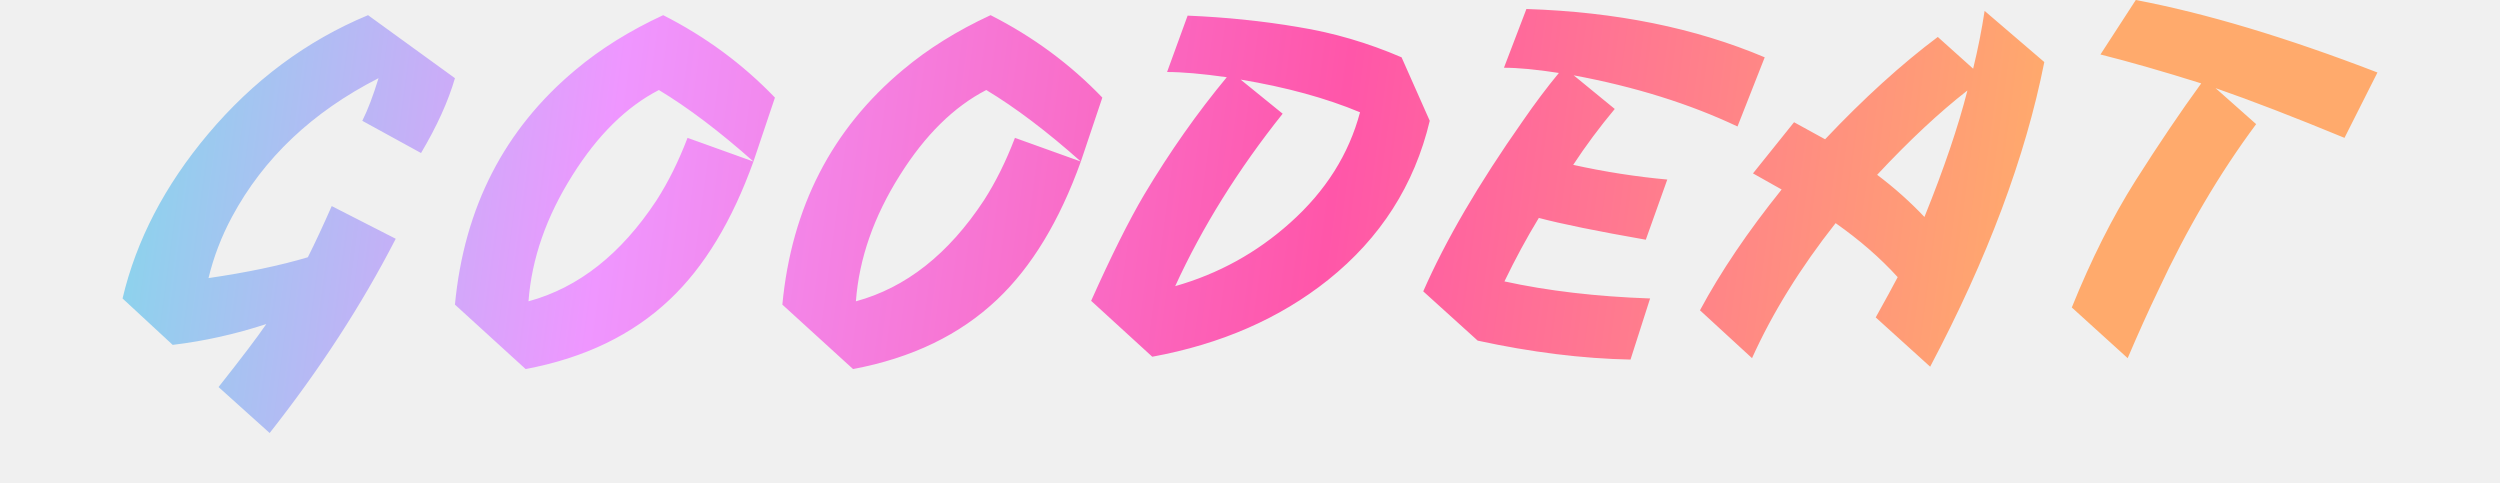
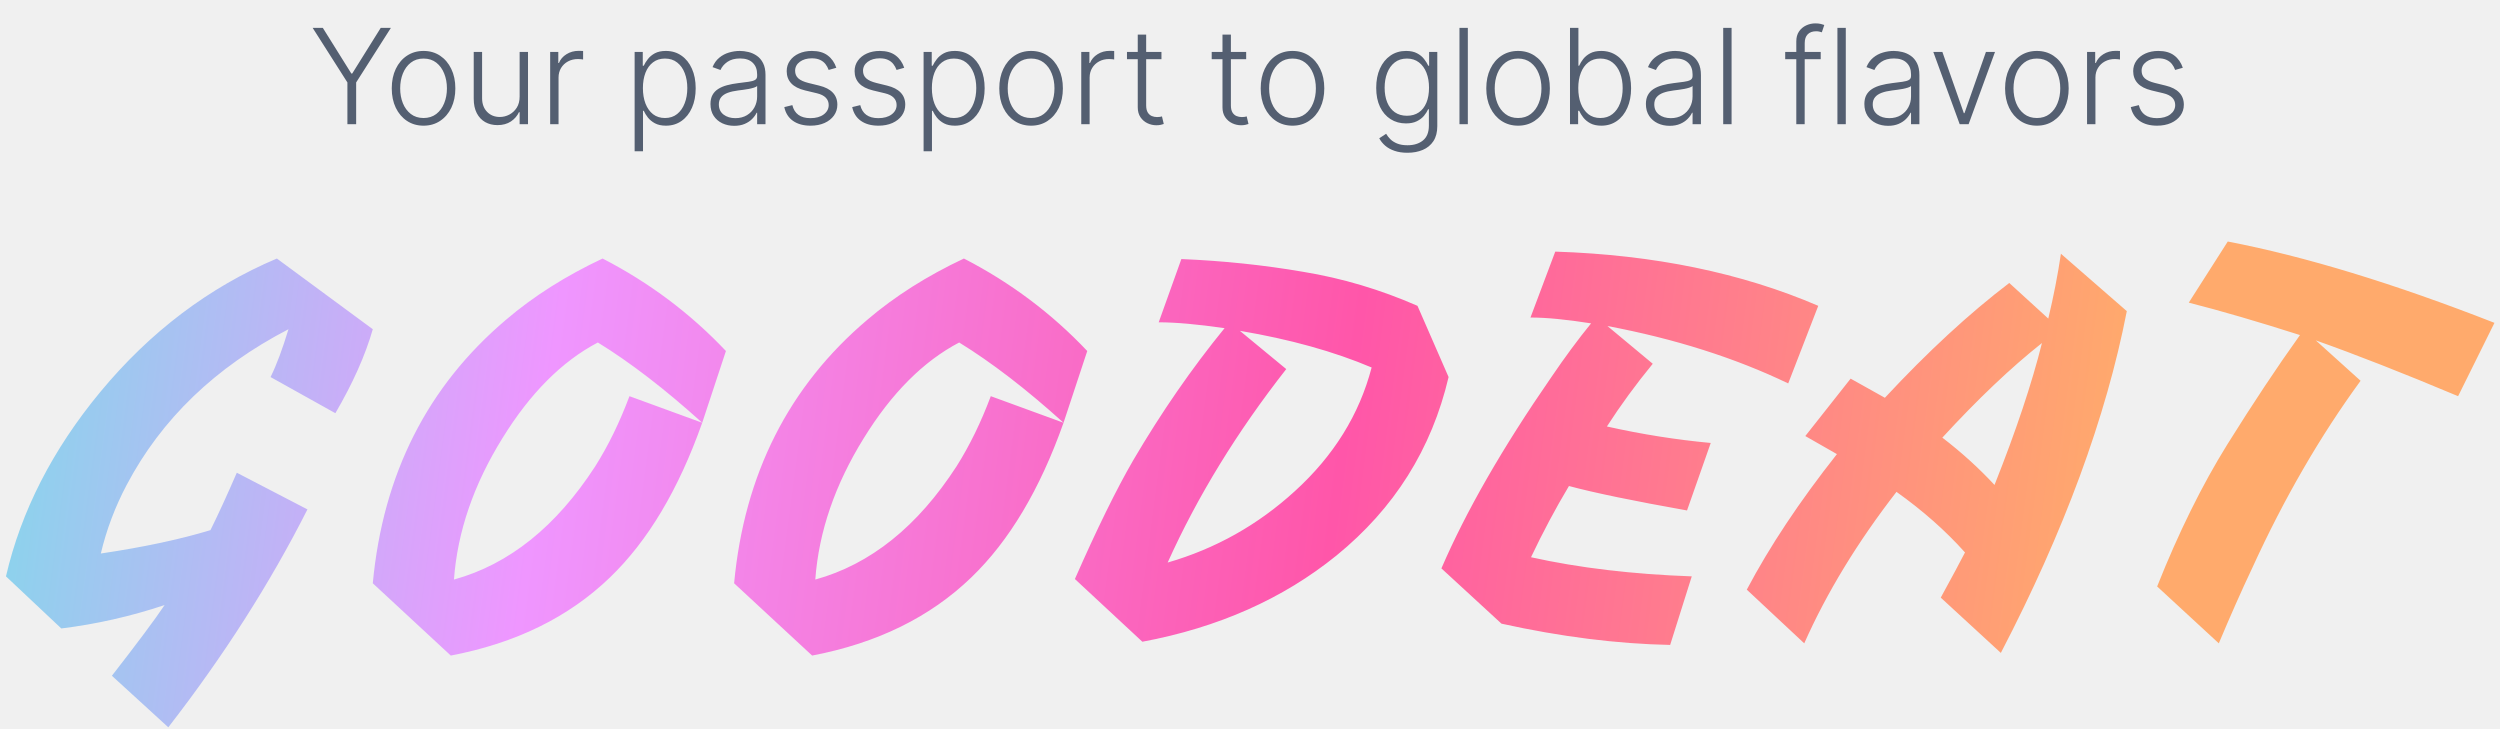
- <svg xmlns="http://www.w3.org/2000/svg" width="306" height="59" viewBox="0 0 306 59" fill="none">
-   <path d="M15 36.532C16.676 29.419 20.164 22.712 25.464 16.41C30.998 9.838 37.525 4.987 45.047 1.856L55.686 9.568C54.867 12.39 53.484 15.444 51.535 18.73L44.345 14.787C45.008 13.472 45.67 11.733 46.333 9.568C38.227 13.704 32.245 19.368 28.387 26.558C27.101 28.955 26.146 31.448 25.522 34.038C30.277 33.343 34.33 32.492 37.681 31.487C38.539 29.786 39.513 27.698 40.604 25.224L48.437 29.225C44.306 37.266 39.162 45.191 33.005 53L26.75 47.375C29.595 43.78 31.543 41.209 32.596 39.663C28.815 40.9 24.996 41.751 21.138 42.214L15 36.532ZM92.221 19.773C88.09 16.101 84.232 13.182 80.647 11.018C76.671 13.066 73.144 16.546 70.066 21.455C66.87 26.519 65.078 31.661 64.688 36.88C70.806 35.217 76.028 31.1 80.354 24.528C81.796 22.286 83.063 19.735 84.154 16.874L92.221 19.773C89.61 27.041 86.2 32.666 81.991 36.648C77.431 40.977 71.547 43.819 64.337 45.172L55.685 37.286C56.816 25.379 61.745 15.792 70.475 8.524C73.515 5.973 77.081 3.75 81.173 1.856C86.356 4.484 90.915 7.848 94.852 11.945L92.221 19.773ZM132.295 19.773C128.165 16.101 124.307 13.182 120.721 11.018C116.746 13.066 113.22 16.546 110.14 21.455C106.945 26.519 105.153 31.661 104.762 36.88C110.881 35.217 116.103 31.1 120.429 24.528C121.871 22.286 123.138 19.735 124.228 16.874L132.295 19.773C129.685 27.041 126.274 32.666 122.066 36.648C117.506 40.977 111.622 43.819 104.412 45.172L95.76 37.286C96.89 25.379 101.821 15.792 110.55 8.524C113.589 5.973 117.155 3.75 121.247 1.856C126.431 4.484 130.99 7.848 134.926 11.945L132.295 19.773ZM133.555 36.822C136.011 31.332 138.174 27.003 140.044 23.833C143.161 18.614 146.533 13.82 150.157 9.452C147.156 9.027 144.721 8.814 142.85 8.814L145.364 1.914C150.04 2.107 154.541 2.571 158.867 3.305C163.193 4.001 167.421 5.238 171.552 7.016L175.001 14.787C173.131 22.634 168.98 29.129 162.55 34.27C156.626 38.986 149.456 42.118 141.038 43.664L133.555 36.822ZM143.844 35.024C149.144 33.516 153.84 30.926 157.932 27.254C162.258 23.388 165.102 18.884 166.467 13.743C162.296 12.003 157.425 10.67 151.852 9.742L156.997 13.917C151.54 20.759 147.156 27.795 143.844 35.024ZM184.143 34.444C189.442 35.604 195.386 36.3 201.972 36.532L199.575 44.012C193.691 43.896 187.455 43.123 180.869 41.693L174.205 35.662C176.933 29.438 180.986 22.499 186.364 14.845C187.884 12.641 189.365 10.67 190.807 8.93C188.079 8.505 185.838 8.292 184.084 8.292L186.832 1.102C197.783 1.45 207.506 3.421 216.002 7.016L212.67 15.482C206.785 12.699 200.101 10.612 192.619 9.22L197.646 13.337C195.776 15.579 194.08 17.86 192.56 20.179C196.419 21.03 200.257 21.629 204.076 21.977L201.446 29.341C195.483 28.298 191.119 27.408 188.352 26.674C186.87 29.109 185.467 31.7 184.143 34.444ZM224.678 27.312C220.352 32.801 216.942 38.31 214.448 43.838L208.076 37.981C210.609 33.265 213.941 28.336 218.072 23.195L214.565 21.223L219.592 14.961L223.392 17.048C228.146 12.023 232.745 7.848 237.187 4.523L241.513 8.408C242.098 6.011 242.565 3.653 242.916 1.334L250.223 7.596C247.924 19.194 243.267 31.622 236.252 44.882L229.588 38.851C230.835 36.609 231.732 34.966 232.277 33.922C230.134 31.564 227.6 29.361 224.678 27.312ZM229.763 21.397C231.868 22.982 233.797 24.702 235.551 26.558C237.928 20.682 239.682 15.521 240.812 11.075C237.383 13.743 233.7 17.183 229.763 21.397ZM253.588 37.633C255.965 31.758 258.557 26.597 261.362 22.151C264.207 17.667 266.896 13.685 269.429 10.206C264.753 8.737 260.641 7.558 257.095 6.668L261.421 0C269.994 1.624 279.854 4.581 291 8.872L286.966 16.874C280.887 14.361 275.626 12.332 271.183 10.786L276.152 15.193C271.67 21.223 267.676 28.008 264.168 35.546C262.96 38.059 261.713 40.823 260.427 43.838L253.588 37.633Z" fill="url(#paint0_linear_292_5817)" />
+ <svg xmlns="http://www.w3.org/2000/svg" width="302" height="88" viewBox="0 0 302 88" fill="none">
+   <path d="M37.767 3.364H38.994L42.443 8.886H42.545L45.994 3.364H47.222L43.023 9.96V15H41.966V9.96L37.767 3.364ZM51.165 15.182C50.411 15.182 49.744 14.991 49.165 14.608C48.589 14.225 48.138 13.697 47.812 13.023C47.487 12.345 47.324 11.562 47.324 10.676C47.324 9.782 47.487 8.996 47.812 8.318C48.138 7.636 48.589 7.106 49.165 6.727C49.744 6.345 50.411 6.153 51.165 6.153C51.919 6.153 52.583 6.345 53.159 6.727C53.735 7.11 54.186 7.64 54.511 8.318C54.841 8.996 55.006 9.782 55.006 10.676C55.006 11.562 54.843 12.345 54.517 13.023C54.191 13.697 53.739 14.225 53.159 14.608C52.583 14.991 51.919 15.182 51.165 15.182ZM51.165 14.256C51.771 14.256 52.284 14.093 52.705 13.767C53.125 13.441 53.443 13.008 53.659 12.466C53.879 11.924 53.989 11.328 53.989 10.676C53.989 10.025 53.879 9.426 53.659 8.881C53.443 8.335 53.125 7.898 52.705 7.568C52.284 7.239 51.771 7.074 51.165 7.074C50.562 7.074 50.049 7.239 49.625 7.568C49.205 7.898 48.885 8.335 48.665 8.881C48.449 9.426 48.341 10.025 48.341 10.676C48.341 11.328 48.449 11.924 48.665 12.466C48.885 13.008 49.205 13.441 49.625 13.767C50.045 14.093 50.559 14.256 51.165 14.256ZM62.771 11.665V6.273H63.783V15H62.771V13.551H62.692C62.487 13.998 62.163 14.371 61.72 14.671C61.277 14.966 60.735 15.114 60.095 15.114C59.538 15.114 59.044 14.992 58.612 14.75C58.18 14.504 57.841 14.144 57.595 13.671C57.349 13.197 57.226 12.616 57.226 11.926V6.273H58.237V11.864C58.237 12.546 58.438 13.095 58.84 13.511C59.241 13.924 59.756 14.131 60.385 14.131C60.779 14.131 61.158 14.036 61.521 13.847C61.885 13.657 62.184 13.381 62.419 13.017C62.654 12.65 62.771 12.199 62.771 11.665ZM66.46 15V6.273H67.443V7.614H67.517C67.691 7.174 67.994 6.82 68.426 6.551C68.862 6.278 69.354 6.142 69.903 6.142C69.987 6.142 70.079 6.144 70.182 6.148C70.284 6.152 70.369 6.155 70.438 6.159V7.188C70.392 7.18 70.312 7.169 70.199 7.153C70.085 7.138 69.962 7.131 69.829 7.131C69.375 7.131 68.97 7.227 68.614 7.42C68.261 7.61 67.983 7.873 67.778 8.21C67.574 8.547 67.472 8.932 67.472 9.364V15H66.46ZM76.663 18.273V6.273H77.646V7.938H77.766C77.887 7.676 78.053 7.409 78.266 7.136C78.478 6.86 78.758 6.627 79.106 6.438C79.459 6.248 79.902 6.153 80.436 6.153C81.156 6.153 81.785 6.343 82.322 6.722C82.864 7.097 83.285 7.623 83.584 8.301C83.887 8.975 84.038 9.761 84.038 10.659C84.038 11.561 83.887 12.35 83.584 13.028C83.285 13.706 82.864 14.235 82.322 14.614C81.785 14.992 81.16 15.182 80.447 15.182C79.921 15.182 79.48 15.087 79.124 14.898C78.771 14.708 78.485 14.475 78.266 14.199C78.05 13.919 77.883 13.646 77.766 13.381H77.675V18.273H76.663ZM77.663 10.642C77.663 11.347 77.767 11.972 77.976 12.517C78.188 13.059 78.491 13.485 78.885 13.796C79.283 14.102 79.764 14.256 80.328 14.256C80.908 14.256 81.396 14.097 81.794 13.778C82.195 13.456 82.501 13.023 82.709 12.477C82.921 11.932 83.027 11.32 83.027 10.642C83.027 9.972 82.923 9.367 82.715 8.83C82.51 8.292 82.207 7.866 81.805 7.551C81.404 7.233 80.912 7.074 80.328 7.074C79.76 7.074 79.277 7.227 78.879 7.534C78.481 7.837 78.178 8.258 77.97 8.795C77.766 9.33 77.663 9.945 77.663 10.642ZM88.695 15.199C88.168 15.199 87.687 15.097 87.251 14.892C86.816 14.684 86.469 14.384 86.212 13.994C85.954 13.6 85.825 13.123 85.825 12.562C85.825 12.131 85.907 11.767 86.07 11.472C86.233 11.176 86.463 10.934 86.763 10.744C87.062 10.555 87.416 10.405 87.825 10.296C88.234 10.186 88.685 10.1 89.178 10.04C89.666 9.979 90.079 9.926 90.416 9.881C90.757 9.835 91.017 9.763 91.195 9.665C91.373 9.566 91.462 9.407 91.462 9.188V8.983C91.462 8.388 91.284 7.92 90.928 7.58C90.575 7.235 90.068 7.062 89.405 7.062C88.776 7.062 88.263 7.201 87.865 7.477C87.471 7.754 87.195 8.08 87.035 8.455L86.075 8.108C86.272 7.631 86.545 7.25 86.894 6.966C87.242 6.678 87.632 6.472 88.064 6.347C88.496 6.218 88.933 6.153 89.376 6.153C89.71 6.153 90.056 6.197 90.416 6.284C90.78 6.371 91.117 6.523 91.428 6.739C91.738 6.951 91.99 7.248 92.183 7.631C92.376 8.009 92.473 8.491 92.473 9.074V15H91.462V13.619H91.399C91.278 13.877 91.098 14.127 90.859 14.369C90.621 14.612 90.322 14.811 89.962 14.966C89.602 15.121 89.18 15.199 88.695 15.199ZM88.831 14.273C89.369 14.273 89.835 14.153 90.229 13.915C90.623 13.676 90.926 13.36 91.138 12.966C91.354 12.568 91.462 12.131 91.462 11.653V10.392C91.386 10.464 91.259 10.528 91.081 10.585C90.907 10.642 90.704 10.693 90.473 10.739C90.246 10.78 90.019 10.816 89.791 10.847C89.564 10.877 89.359 10.903 89.178 10.926C88.685 10.987 88.265 11.081 87.916 11.21C87.568 11.339 87.301 11.517 87.115 11.744C86.93 11.968 86.837 12.256 86.837 12.608C86.837 13.138 87.026 13.549 87.405 13.841C87.784 14.129 88.259 14.273 88.831 14.273ZM101.027 8.188L100.101 8.449C100.01 8.188 99.881 7.951 99.715 7.739C99.548 7.527 99.33 7.358 99.061 7.233C98.796 7.108 98.466 7.045 98.072 7.045C97.481 7.045 96.997 7.186 96.618 7.466C96.239 7.746 96.05 8.108 96.05 8.551C96.05 8.926 96.178 9.231 96.436 9.466C96.697 9.697 97.099 9.881 97.641 10.017L98.959 10.341C99.69 10.519 100.237 10.801 100.601 11.188C100.968 11.574 101.152 12.059 101.152 12.642C101.152 13.134 101.016 13.572 100.743 13.954C100.47 14.337 100.089 14.638 99.601 14.858C99.116 15.074 98.553 15.182 97.913 15.182C97.061 15.182 96.358 14.991 95.805 14.608C95.252 14.222 94.898 13.665 94.743 12.938L95.715 12.699C95.84 13.218 96.084 13.61 96.447 13.875C96.815 14.14 97.298 14.273 97.896 14.273C98.567 14.273 99.103 14.123 99.504 13.824C99.906 13.521 100.107 13.142 100.107 12.688C100.107 12.335 99.989 12.04 99.754 11.801C99.519 11.559 99.163 11.381 98.686 11.267L97.26 10.926C96.502 10.744 95.942 10.456 95.578 10.062C95.215 9.669 95.033 9.18 95.033 8.597C95.033 8.116 95.163 7.693 95.425 7.33C95.686 6.962 96.046 6.674 96.504 6.466C96.963 6.258 97.485 6.153 98.072 6.153C98.872 6.153 99.51 6.335 99.987 6.699C100.468 7.059 100.815 7.555 101.027 8.188ZM109.23 8.188L108.304 8.449C108.213 8.188 108.084 7.951 107.918 7.739C107.751 7.527 107.533 7.358 107.264 7.233C106.999 7.108 106.67 7.045 106.276 7.045C105.685 7.045 105.2 7.186 104.821 7.466C104.442 7.746 104.253 8.108 104.253 8.551C104.253 8.926 104.382 9.231 104.639 9.466C104.901 9.697 105.302 9.881 105.844 10.017L107.162 10.341C107.893 10.519 108.44 10.801 108.804 11.188C109.171 11.574 109.355 12.059 109.355 12.642C109.355 13.134 109.219 13.572 108.946 13.954C108.673 14.337 108.293 14.638 107.804 14.858C107.319 15.074 106.757 15.182 106.116 15.182C105.264 15.182 104.562 14.991 104.009 14.608C103.455 14.222 103.101 13.665 102.946 12.938L103.918 12.699C104.043 13.218 104.287 13.61 104.651 13.875C105.018 14.14 105.501 14.273 106.099 14.273C106.77 14.273 107.306 14.123 107.707 13.824C108.109 13.521 108.31 13.142 108.31 12.688C108.31 12.335 108.192 12.04 107.957 11.801C107.723 11.559 107.366 11.381 106.889 11.267L105.463 10.926C104.705 10.744 104.145 10.456 103.781 10.062C103.418 9.669 103.236 9.18 103.236 8.597C103.236 8.116 103.366 7.693 103.628 7.33C103.889 6.962 104.249 6.674 104.707 6.466C105.166 6.258 105.688 6.153 106.276 6.153C107.075 6.153 107.713 6.335 108.19 6.699C108.671 7.059 109.018 7.555 109.23 8.188ZM111.57 18.273V6.273H112.553V7.938H112.672C112.793 7.676 112.96 7.409 113.172 7.136C113.384 6.86 113.664 6.627 114.013 6.438C114.365 6.248 114.808 6.153 115.342 6.153C116.062 6.153 116.691 6.343 117.229 6.722C117.77 7.097 118.191 7.623 118.49 8.301C118.793 8.975 118.945 9.761 118.945 10.659C118.945 11.561 118.793 12.35 118.49 13.028C118.191 13.706 117.77 14.235 117.229 14.614C116.691 14.992 116.066 15.182 115.354 15.182C114.827 15.182 114.386 15.087 114.03 14.898C113.678 14.708 113.392 14.475 113.172 14.199C112.956 13.919 112.789 13.646 112.672 13.381H112.581V18.273H111.57ZM112.57 10.642C112.57 11.347 112.674 11.972 112.882 12.517C113.094 13.059 113.397 13.485 113.791 13.796C114.189 14.102 114.67 14.256 115.234 14.256C115.814 14.256 116.303 14.097 116.7 13.778C117.102 13.456 117.407 13.023 117.615 12.477C117.827 11.932 117.933 11.32 117.933 10.642C117.933 9.972 117.829 9.367 117.621 8.83C117.416 8.292 117.113 7.866 116.712 7.551C116.31 7.233 115.818 7.074 115.234 7.074C114.666 7.074 114.183 7.227 113.786 7.534C113.388 7.837 113.085 8.258 112.876 8.795C112.672 9.33 112.57 9.945 112.57 10.642ZM124.555 15.182C123.802 15.182 123.135 14.991 122.555 14.608C121.98 14.225 121.529 13.697 121.203 13.023C120.877 12.345 120.714 11.562 120.714 10.676C120.714 9.782 120.877 8.996 121.203 8.318C121.529 7.636 121.98 7.106 122.555 6.727C123.135 6.345 123.802 6.153 124.555 6.153C125.309 6.153 125.974 6.345 126.55 6.727C127.125 7.11 127.576 7.64 127.902 8.318C128.232 8.996 128.396 9.782 128.396 10.676C128.396 11.562 128.233 12.345 127.908 13.023C127.582 13.697 127.129 14.225 126.55 14.608C125.974 14.991 125.309 15.182 124.555 15.182ZM124.555 14.256C125.161 14.256 125.675 14.093 126.095 13.767C126.516 13.441 126.834 13.008 127.05 12.466C127.269 11.924 127.379 11.328 127.379 10.676C127.379 10.025 127.269 9.426 127.05 8.881C126.834 8.335 126.516 7.898 126.095 7.568C125.675 7.239 125.161 7.074 124.555 7.074C123.953 7.074 123.44 7.239 123.016 7.568C122.595 7.898 122.275 8.335 122.055 8.881C121.839 9.426 121.732 10.025 121.732 10.676C121.732 11.328 121.839 11.924 122.055 12.466C122.275 13.008 122.595 13.441 123.016 13.767C123.436 14.093 123.949 14.256 124.555 14.256ZM130.616 15V6.273H131.599V7.614H131.673C131.848 7.174 132.151 6.82 132.582 6.551C133.018 6.278 133.51 6.142 134.06 6.142C134.143 6.142 134.236 6.144 134.338 6.148C134.44 6.152 134.526 6.155 134.594 6.159V7.188C134.548 7.18 134.469 7.169 134.355 7.153C134.241 7.138 134.118 7.131 133.986 7.131C133.531 7.131 133.126 7.227 132.77 7.42C132.418 7.61 132.139 7.873 131.935 8.21C131.73 8.547 131.628 8.932 131.628 9.364V15H130.616ZM140.304 6.273V7.153H136.139V6.273H140.304ZM137.44 4.182H138.457V12.722C138.457 13.085 138.52 13.371 138.645 13.579C138.77 13.784 138.933 13.93 139.134 14.017C139.334 14.1 139.548 14.142 139.776 14.142C139.908 14.142 140.022 14.134 140.116 14.119C140.211 14.1 140.295 14.081 140.366 14.062L140.582 14.977C140.484 15.015 140.363 15.049 140.219 15.079C140.075 15.114 139.897 15.131 139.685 15.131C139.313 15.131 138.955 15.049 138.611 14.886C138.27 14.723 137.99 14.481 137.77 14.159C137.55 13.837 137.44 13.438 137.44 12.96V4.182ZM150.538 6.273V7.153H146.374V6.273H150.538ZM147.675 4.182H148.692V12.722C148.692 13.085 148.754 13.371 148.879 13.579C149.004 13.784 149.167 13.93 149.368 14.017C149.569 14.1 149.783 14.142 150.01 14.142C150.143 14.142 150.256 14.134 150.351 14.119C150.446 14.1 150.529 14.081 150.601 14.062L150.817 14.977C150.718 15.015 150.597 15.049 150.453 15.079C150.309 15.114 150.131 15.131 149.919 15.131C149.548 15.131 149.19 15.049 148.845 14.886C148.504 14.723 148.224 14.481 148.004 14.159C147.785 13.837 147.675 13.438 147.675 12.96V4.182ZM156.134 15.182C155.38 15.182 154.713 14.991 154.134 14.608C153.558 14.225 153.107 13.697 152.781 13.023C152.455 12.345 152.293 11.562 152.293 10.676C152.293 9.782 152.455 8.996 152.781 8.318C153.107 7.636 153.558 7.106 154.134 6.727C154.713 6.345 155.38 6.153 156.134 6.153C156.887 6.153 157.552 6.345 158.128 6.727C158.704 7.11 159.154 7.64 159.48 8.318C159.81 8.996 159.974 9.782 159.974 10.676C159.974 11.562 159.812 12.345 159.486 13.023C159.16 13.697 158.707 14.225 158.128 14.608C157.552 14.991 156.887 15.182 156.134 15.182ZM156.134 14.256C156.74 14.256 157.253 14.093 157.673 13.767C158.094 13.441 158.412 13.008 158.628 12.466C158.848 11.924 158.957 11.328 158.957 10.676C158.957 10.025 158.848 9.426 158.628 8.881C158.412 8.335 158.094 7.898 157.673 7.568C157.253 7.239 156.74 7.074 156.134 7.074C155.531 7.074 155.018 7.239 154.594 7.568C154.173 7.898 153.853 8.335 153.634 8.881C153.418 9.426 153.31 10.025 153.31 10.676C153.31 11.328 153.418 11.924 153.634 12.466C153.853 13.008 154.173 13.441 154.594 13.767C155.014 14.093 155.527 14.256 156.134 14.256ZM170.024 18.454C169.429 18.454 168.909 18.377 168.462 18.222C168.015 18.07 167.638 17.862 167.331 17.597C167.024 17.331 166.786 17.034 166.615 16.704L167.445 16.159C167.57 16.379 167.736 16.595 167.945 16.807C168.157 17.019 168.431 17.195 168.768 17.335C169.109 17.475 169.528 17.546 170.024 17.546C170.797 17.546 171.42 17.352 171.893 16.966C172.371 16.579 172.609 15.979 172.609 15.165V13.199H172.518C172.401 13.464 172.232 13.729 172.013 13.994C171.793 14.256 171.505 14.473 171.149 14.648C170.797 14.822 170.359 14.909 169.837 14.909C169.14 14.909 168.52 14.737 167.979 14.392C167.441 14.047 167.017 13.555 166.706 12.915C166.399 12.271 166.246 11.504 166.246 10.614C166.246 9.731 166.395 8.955 166.695 8.284C166.998 7.614 167.42 7.091 167.962 6.716C168.503 6.341 169.134 6.153 169.854 6.153C170.388 6.153 170.831 6.248 171.183 6.438C171.536 6.623 171.818 6.854 172.03 7.131C172.246 7.407 172.414 7.676 172.536 7.938H172.638V6.273H173.626V15.227C173.626 15.966 173.469 16.574 173.155 17.051C172.84 17.528 172.412 17.881 171.871 18.108C171.329 18.339 170.714 18.454 170.024 18.454ZM169.956 13.983C170.517 13.983 170.996 13.848 171.393 13.579C171.791 13.307 172.096 12.917 172.308 12.409C172.52 11.902 172.626 11.297 172.626 10.597C172.626 9.915 172.522 9.311 172.314 8.784C172.106 8.254 171.803 7.837 171.405 7.534C171.011 7.227 170.528 7.074 169.956 7.074C169.373 7.074 168.88 7.231 168.479 7.545C168.077 7.86 167.774 8.284 167.57 8.818C167.365 9.348 167.263 9.941 167.263 10.597C167.263 11.263 167.367 11.852 167.575 12.364C167.784 12.871 168.089 13.269 168.49 13.557C168.892 13.841 169.38 13.983 169.956 13.983ZM177.315 3.364V15H176.304V3.364H177.315ZM183.384 15.182C182.63 15.182 181.963 14.991 181.384 14.608C180.808 14.225 180.357 13.697 180.031 13.023C179.705 12.345 179.543 11.562 179.543 10.676C179.543 9.782 179.705 8.996 180.031 8.318C180.357 7.636 180.808 7.106 181.384 6.727C181.963 6.345 182.63 6.153 183.384 6.153C184.137 6.153 184.802 6.345 185.378 6.727C185.954 7.11 186.404 7.64 186.73 8.318C187.06 8.996 187.224 9.782 187.224 10.676C187.224 11.562 187.062 12.345 186.736 13.023C186.41 13.697 185.957 14.225 185.378 14.608C184.802 14.991 184.137 15.182 183.384 15.182ZM183.384 14.256C183.99 14.256 184.503 14.093 184.923 13.767C185.344 13.441 185.662 13.008 185.878 12.466C186.098 11.924 186.207 11.328 186.207 10.676C186.207 10.025 186.098 9.426 185.878 8.881C185.662 8.335 185.344 7.898 184.923 7.568C184.503 7.239 183.99 7.074 183.384 7.074C182.781 7.074 182.268 7.239 181.844 7.568C181.423 7.898 181.103 8.335 180.884 8.881C180.668 9.426 180.56 10.025 180.56 10.676C180.56 11.328 180.668 11.924 180.884 12.466C181.103 13.008 181.423 13.441 181.844 13.767C182.264 14.093 182.777 14.256 183.384 14.256ZM189.655 15V3.364H190.672V7.938H190.763C190.876 7.676 191.039 7.407 191.251 7.131C191.467 6.854 191.75 6.623 192.098 6.438C192.45 6.248 192.893 6.153 193.428 6.153C194.143 6.153 194.772 6.343 195.314 6.722C195.856 7.097 196.278 7.623 196.581 8.301C196.884 8.975 197.036 9.761 197.036 10.659C197.036 11.561 196.884 12.35 196.581 13.028C196.282 13.706 195.861 14.235 195.32 14.614C194.782 14.992 194.157 15.182 193.445 15.182C192.914 15.182 192.471 15.087 192.115 14.898C191.763 14.708 191.479 14.475 191.263 14.199C191.047 13.919 190.88 13.646 190.763 13.381H190.638V15H189.655ZM190.655 10.642C190.655 11.347 190.759 11.972 190.967 12.517C191.179 13.059 191.482 13.485 191.876 13.796C192.274 14.102 192.755 14.256 193.32 14.256C193.899 14.256 194.39 14.097 194.791 13.778C195.193 13.456 195.498 13.023 195.706 12.477C195.914 11.932 196.018 11.32 196.018 10.642C196.018 9.972 195.914 9.367 195.706 8.83C195.501 8.292 195.198 7.866 194.797 7.551C194.395 7.233 193.903 7.074 193.32 7.074C192.751 7.074 192.268 7.227 191.871 7.534C191.477 7.837 191.176 8.258 190.967 8.795C190.759 9.33 190.655 9.945 190.655 10.642ZM201.695 15.199C201.168 15.199 200.687 15.097 200.251 14.892C199.816 14.684 199.469 14.384 199.212 13.994C198.954 13.6 198.825 13.123 198.825 12.562C198.825 12.131 198.907 11.767 199.07 11.472C199.232 11.176 199.464 10.934 199.763 10.744C200.062 10.555 200.416 10.405 200.825 10.296C201.234 10.186 201.685 10.1 202.178 10.04C202.666 9.979 203.079 9.926 203.416 9.881C203.757 9.835 204.017 9.763 204.195 9.665C204.373 9.566 204.462 9.407 204.462 9.188V8.983C204.462 8.388 204.284 7.92 203.928 7.58C203.575 7.235 203.068 7.062 202.405 7.062C201.776 7.062 201.263 7.201 200.865 7.477C200.471 7.754 200.195 8.08 200.036 8.455L199.075 8.108C199.272 7.631 199.545 7.25 199.893 6.966C200.242 6.678 200.632 6.472 201.064 6.347C201.496 6.218 201.933 6.153 202.376 6.153C202.71 6.153 203.056 6.197 203.416 6.284C203.78 6.371 204.117 6.523 204.428 6.739C204.738 6.951 204.99 7.248 205.183 7.631C205.376 8.009 205.473 8.491 205.473 9.074V15H204.462V13.619H204.399C204.278 13.877 204.098 14.127 203.859 14.369C203.621 14.612 203.321 14.811 202.962 14.966C202.602 15.121 202.179 15.199 201.695 15.199ZM201.831 14.273C202.369 14.273 202.835 14.153 203.229 13.915C203.623 13.676 203.926 13.36 204.138 12.966C204.354 12.568 204.462 12.131 204.462 11.653V10.392C204.386 10.464 204.259 10.528 204.081 10.585C203.907 10.642 203.704 10.693 203.473 10.739C203.246 10.78 203.018 10.816 202.791 10.847C202.564 10.877 202.359 10.903 202.178 10.926C201.685 10.987 201.265 11.081 200.916 11.21C200.568 11.339 200.301 11.517 200.115 11.744C199.929 11.968 199.837 12.256 199.837 12.608C199.837 13.138 200.026 13.549 200.405 13.841C200.784 14.129 201.259 14.273 201.831 14.273ZM209.175 3.364V15H208.163V3.364H209.175ZM219.942 6.273V7.153H215.652V6.273H219.942ZM216.993 15V4.994C216.993 4.525 217.101 4.129 217.317 3.807C217.536 3.485 217.822 3.241 218.175 3.074C218.527 2.907 218.9 2.824 219.294 2.824C219.559 2.824 219.779 2.847 219.953 2.892C220.131 2.934 220.271 2.975 220.374 3.017L220.078 3.903C220.002 3.881 219.91 3.854 219.8 3.824C219.69 3.794 219.552 3.778 219.385 3.778C218.946 3.778 218.607 3.902 218.368 4.148C218.129 4.394 218.01 4.746 218.01 5.205L218.004 15H216.993ZM222.972 3.364V15H221.96V3.364H222.972ZM228.085 15.199C227.559 15.199 227.078 15.097 226.642 14.892C226.206 14.684 225.86 14.384 225.602 13.994C225.345 13.6 225.216 13.123 225.216 12.562C225.216 12.131 225.297 11.767 225.46 11.472C225.623 11.176 225.854 10.934 226.153 10.744C226.453 10.555 226.807 10.405 227.216 10.296C227.625 10.186 228.076 10.1 228.568 10.04C229.057 9.979 229.47 9.926 229.807 9.881C230.148 9.835 230.407 9.763 230.585 9.665C230.763 9.566 230.852 9.407 230.852 9.188V8.983C230.852 8.388 230.674 7.92 230.318 7.58C229.966 7.235 229.458 7.062 228.795 7.062C228.167 7.062 227.653 7.201 227.256 7.477C226.862 7.754 226.585 8.08 226.426 8.455L225.466 8.108C225.663 7.631 225.936 7.25 226.284 6.966C226.633 6.678 227.023 6.472 227.455 6.347C227.886 6.218 228.324 6.153 228.767 6.153C229.1 6.153 229.447 6.197 229.807 6.284C230.17 6.371 230.508 6.523 230.818 6.739C231.129 6.951 231.381 7.248 231.574 7.631C231.767 8.009 231.864 8.491 231.864 9.074V15H230.852V13.619H230.79C230.669 13.877 230.489 14.127 230.25 14.369C230.011 14.612 229.712 14.811 229.352 14.966C228.992 15.121 228.57 15.199 228.085 15.199ZM228.222 14.273C228.759 14.273 229.225 14.153 229.619 13.915C230.013 13.676 230.316 13.36 230.528 12.966C230.744 12.568 230.852 12.131 230.852 11.653V10.392C230.777 10.464 230.65 10.528 230.472 10.585C230.297 10.642 230.095 10.693 229.864 10.739C229.636 10.78 229.409 10.816 229.182 10.847C228.955 10.877 228.75 10.903 228.568 10.926C228.076 10.987 227.655 11.081 227.307 11.21C226.958 11.339 226.691 11.517 226.506 11.744C226.32 11.968 226.227 12.256 226.227 12.608C226.227 13.138 226.417 13.549 226.795 13.841C227.174 14.129 227.65 14.273 228.222 14.273ZM240.997 6.273L237.81 15H236.73L233.543 6.273H234.639L237.23 13.665H237.31L239.901 6.273H240.997ZM246.055 15.182C245.302 15.182 244.635 14.991 244.055 14.608C243.48 14.225 243.029 13.697 242.703 13.023C242.377 12.345 242.214 11.562 242.214 10.676C242.214 9.782 242.377 8.996 242.703 8.318C243.029 7.636 243.48 7.106 244.055 6.727C244.635 6.345 245.302 6.153 246.055 6.153C246.809 6.153 247.474 6.345 248.05 6.727C248.625 7.11 249.076 7.64 249.402 8.318C249.732 8.996 249.896 9.782 249.896 10.676C249.896 11.562 249.733 12.345 249.408 13.023C249.082 13.697 248.629 14.225 248.05 14.608C247.474 14.991 246.809 15.182 246.055 15.182ZM246.055 14.256C246.661 14.256 247.175 14.093 247.595 13.767C248.016 13.441 248.334 13.008 248.55 12.466C248.769 11.924 248.879 11.328 248.879 10.676C248.879 10.025 248.769 9.426 248.55 8.881C248.334 8.335 248.016 7.898 247.595 7.568C247.175 7.239 246.661 7.074 246.055 7.074C245.453 7.074 244.94 7.239 244.516 7.568C244.095 7.898 243.775 8.335 243.555 8.881C243.339 9.426 243.232 10.025 243.232 10.676C243.232 11.328 243.339 11.924 243.555 12.466C243.775 13.008 244.095 13.441 244.516 13.767C244.936 14.093 245.449 14.256 246.055 14.256ZM252.116 15V6.273H253.099V7.614H253.173C253.348 7.174 253.651 6.82 254.082 6.551C254.518 6.278 255.01 6.142 255.56 6.142C255.643 6.142 255.736 6.144 255.838 6.148C255.94 6.152 256.026 6.155 256.094 6.159V7.188C256.048 7.18 255.969 7.169 255.855 7.153C255.741 7.138 255.618 7.131 255.486 7.131C255.031 7.131 254.626 7.227 254.27 7.42C253.918 7.61 253.639 7.873 253.435 8.21C253.23 8.547 253.128 8.932 253.128 9.364V15H252.116ZM263.683 8.188L262.757 8.449C262.666 8.188 262.537 7.951 262.371 7.739C262.204 7.527 261.986 7.358 261.717 7.233C261.452 7.108 261.123 7.045 260.729 7.045C260.138 7.045 259.653 7.186 259.274 7.466C258.895 7.746 258.706 8.108 258.706 8.551C258.706 8.926 258.835 9.231 259.092 9.466C259.354 9.697 259.755 9.881 260.297 10.017L261.615 10.341C262.346 10.519 262.893 10.801 263.257 11.188C263.625 11.574 263.808 12.059 263.808 12.642C263.808 13.134 263.672 13.572 263.399 13.954C263.126 14.337 262.746 14.638 262.257 14.858C261.772 15.074 261.21 15.182 260.57 15.182C259.717 15.182 259.015 14.991 258.462 14.608C257.909 14.222 257.554 13.665 257.399 12.938L258.371 12.699C258.496 13.218 258.74 13.61 259.104 13.875C259.471 14.14 259.954 14.273 260.553 14.273C261.223 14.273 261.759 14.123 262.161 13.824C262.562 13.521 262.763 13.142 262.763 12.688C262.763 12.335 262.645 12.04 262.411 11.801C262.176 11.559 261.82 11.381 261.342 11.267L259.916 10.926C259.159 10.744 258.598 10.456 258.234 10.062C257.871 9.669 257.689 9.18 257.689 8.597C257.689 8.116 257.82 7.693 258.081 7.33C258.342 6.962 258.702 6.674 259.161 6.466C259.619 6.258 260.142 6.153 260.729 6.153C261.528 6.153 262.166 6.335 262.643 6.699C263.125 7.059 263.471 7.555 263.683 8.188Z" fill="#545F71" />
+   <g clip-path="url(#clip0_359_14616)">
+     <path d="M0.72 69.625C2.545 61.749 6.344 54.323 12.117 47.346C18.144 40.069 25.254 34.697 33.446 31.23L45.034 39.769C44.142 42.894 42.636 46.276 40.513 49.914L32.682 45.548C33.403 44.093 34.125 42.166 34.847 39.769C26.018 44.349 19.502 50.62 15.3 58.582C13.899 61.236 12.859 63.996 12.18 66.864C17.359 66.094 21.773 65.152 25.424 64.039C26.357 62.156 27.419 59.844 28.607 57.105L37.139 61.535C32.639 70.438 27.036 79.213 20.33 87.859L13.517 81.632C16.616 77.651 18.738 74.804 19.884 73.092C15.767 74.462 11.607 75.403 7.405 75.917L0.72 69.625ZM84.827 51.069C80.327 47.003 76.125 43.772 72.22 41.374C67.891 43.643 64.049 47.495 60.696 52.931C57.215 58.539 55.263 64.232 54.838 70.01C61.502 68.17 67.19 63.611 71.902 56.334C73.472 53.852 74.852 51.027 76.04 47.859L84.827 51.069C81.983 59.117 78.269 65.345 73.684 69.753C68.718 74.547 62.309 77.694 54.456 79.192L45.033 70.46C46.264 57.276 51.634 46.661 61.142 38.614C64.452 35.788 68.336 33.327 72.793 31.23C78.439 34.141 83.405 37.864 87.692 42.402L84.827 51.069ZM128.475 51.069C123.976 47.003 119.774 43.772 115.868 41.374C111.539 43.643 107.698 47.495 104.344 52.931C100.864 58.539 98.912 64.232 98.487 70.01C105.151 68.17 110.838 63.611 115.55 56.334C117.121 53.852 118.5 51.027 119.688 47.859L128.475 51.069C125.631 59.117 121.917 65.345 117.333 69.753C112.366 74.547 105.957 77.694 98.104 79.192L88.681 70.46C89.913 57.276 95.282 46.661 104.79 38.614C108.101 35.788 111.984 33.327 116.441 31.23C122.087 34.141 127.053 37.864 131.34 42.402L128.475 51.069ZM129.847 69.946C132.521 63.868 134.877 59.074 136.914 55.564C140.31 49.785 143.982 44.478 147.929 39.641C144.661 39.17 142.008 38.935 139.971 38.935L142.708 31.294C147.802 31.508 152.704 32.022 157.416 32.835C162.128 33.605 166.732 34.975 171.232 36.944L174.989 45.548C172.951 54.237 168.431 61.428 161.427 67.121C154.975 72.343 147.165 75.81 137.997 77.522L129.847 69.946ZM141.053 67.956C146.825 66.286 151.94 63.419 156.397 59.352C161.109 55.072 164.207 50.085 165.693 44.392C161.151 42.466 155.845 40.989 149.776 39.962L155.379 44.585C149.436 52.161 144.661 59.951 141.053 67.956ZM184.945 67.314C190.718 68.598 197.191 69.368 204.365 69.625L201.754 77.908C195.345 77.779 188.553 76.923 181.38 75.339L174.122 68.662C177.092 61.77 181.507 54.087 187.365 45.612C189.02 43.172 190.633 40.989 192.204 39.063C189.233 38.592 186.792 38.357 184.882 38.357L187.874 30.395C199.802 30.78 210.392 32.963 219.645 36.944L216.016 46.318C209.607 43.236 202.327 40.925 194.177 39.384L199.653 43.943C197.616 46.425 195.769 48.951 194.114 51.519C198.316 52.461 202.497 53.124 206.657 53.509L203.792 61.663C197.297 60.508 192.544 59.523 189.53 58.71C187.916 61.407 186.388 64.275 184.945 67.314ZM229.095 59.416C224.383 65.494 220.67 71.594 217.953 77.715L211.013 71.23C213.772 66.008 217.401 60.55 221.9 54.858L218.08 52.675L223.556 45.74L227.694 48.052C232.873 42.487 237.881 37.864 242.72 34.183L247.432 38.485C248.069 35.831 248.578 33.22 248.96 30.652L256.919 37.586C254.415 50.427 249.342 64.189 241.702 78.871L234.443 72.193C235.802 69.711 236.778 67.891 237.372 66.736C235.038 64.125 232.278 61.685 229.095 59.416ZM234.634 52.867C236.926 54.622 239.027 56.527 240.938 58.582C243.527 52.075 245.437 46.361 246.668 41.439C242.933 44.392 238.922 48.202 234.634 52.867ZM260.583 70.845C263.172 64.339 265.995 58.624 269.051 53.702C272.149 48.737 275.078 44.328 277.837 40.475C272.744 38.849 268.266 37.544 264.403 36.559L269.115 29.175C278.453 30.973 289.191 34.248 301.332 38.999L296.938 47.859C290.317 45.077 284.586 42.83 279.748 41.118L285.159 45.997C280.278 52.675 275.927 60.187 272.107 68.534C270.791 71.316 269.433 74.376 268.032 77.715L260.583 70.845Z" fill="url(#paint0_linear_359_14616)" />
+   </g>
  <defs>
-     <linearGradient id="paint0_linear_292_5817" x1="17.499" y1="1.409" x2="287.878" y2="37.837" gradientUnits="userSpaceOnUse">
+     <linearGradient id="paint0_linear_359_14616" x1="3.442" y1="30.735" x2="298.102" y2="69.787" gradientUnits="userSpaceOnUse">
      <stop stop-color="#8AD4EC" />
      <stop offset="0.217" stop-color="#EF96FF" />
      <stop offset="0.54" stop-color="#FF56A9" />
      <stop offset="0.853" stop-color="#FFAA6C" />
    </linearGradient>
+     <clipPath id="clip0_359_14616">
+       <rect width="302" height="59" fill="white" transform="translate(0 29)" />
+     </clipPath>
  </defs>
</svg>
